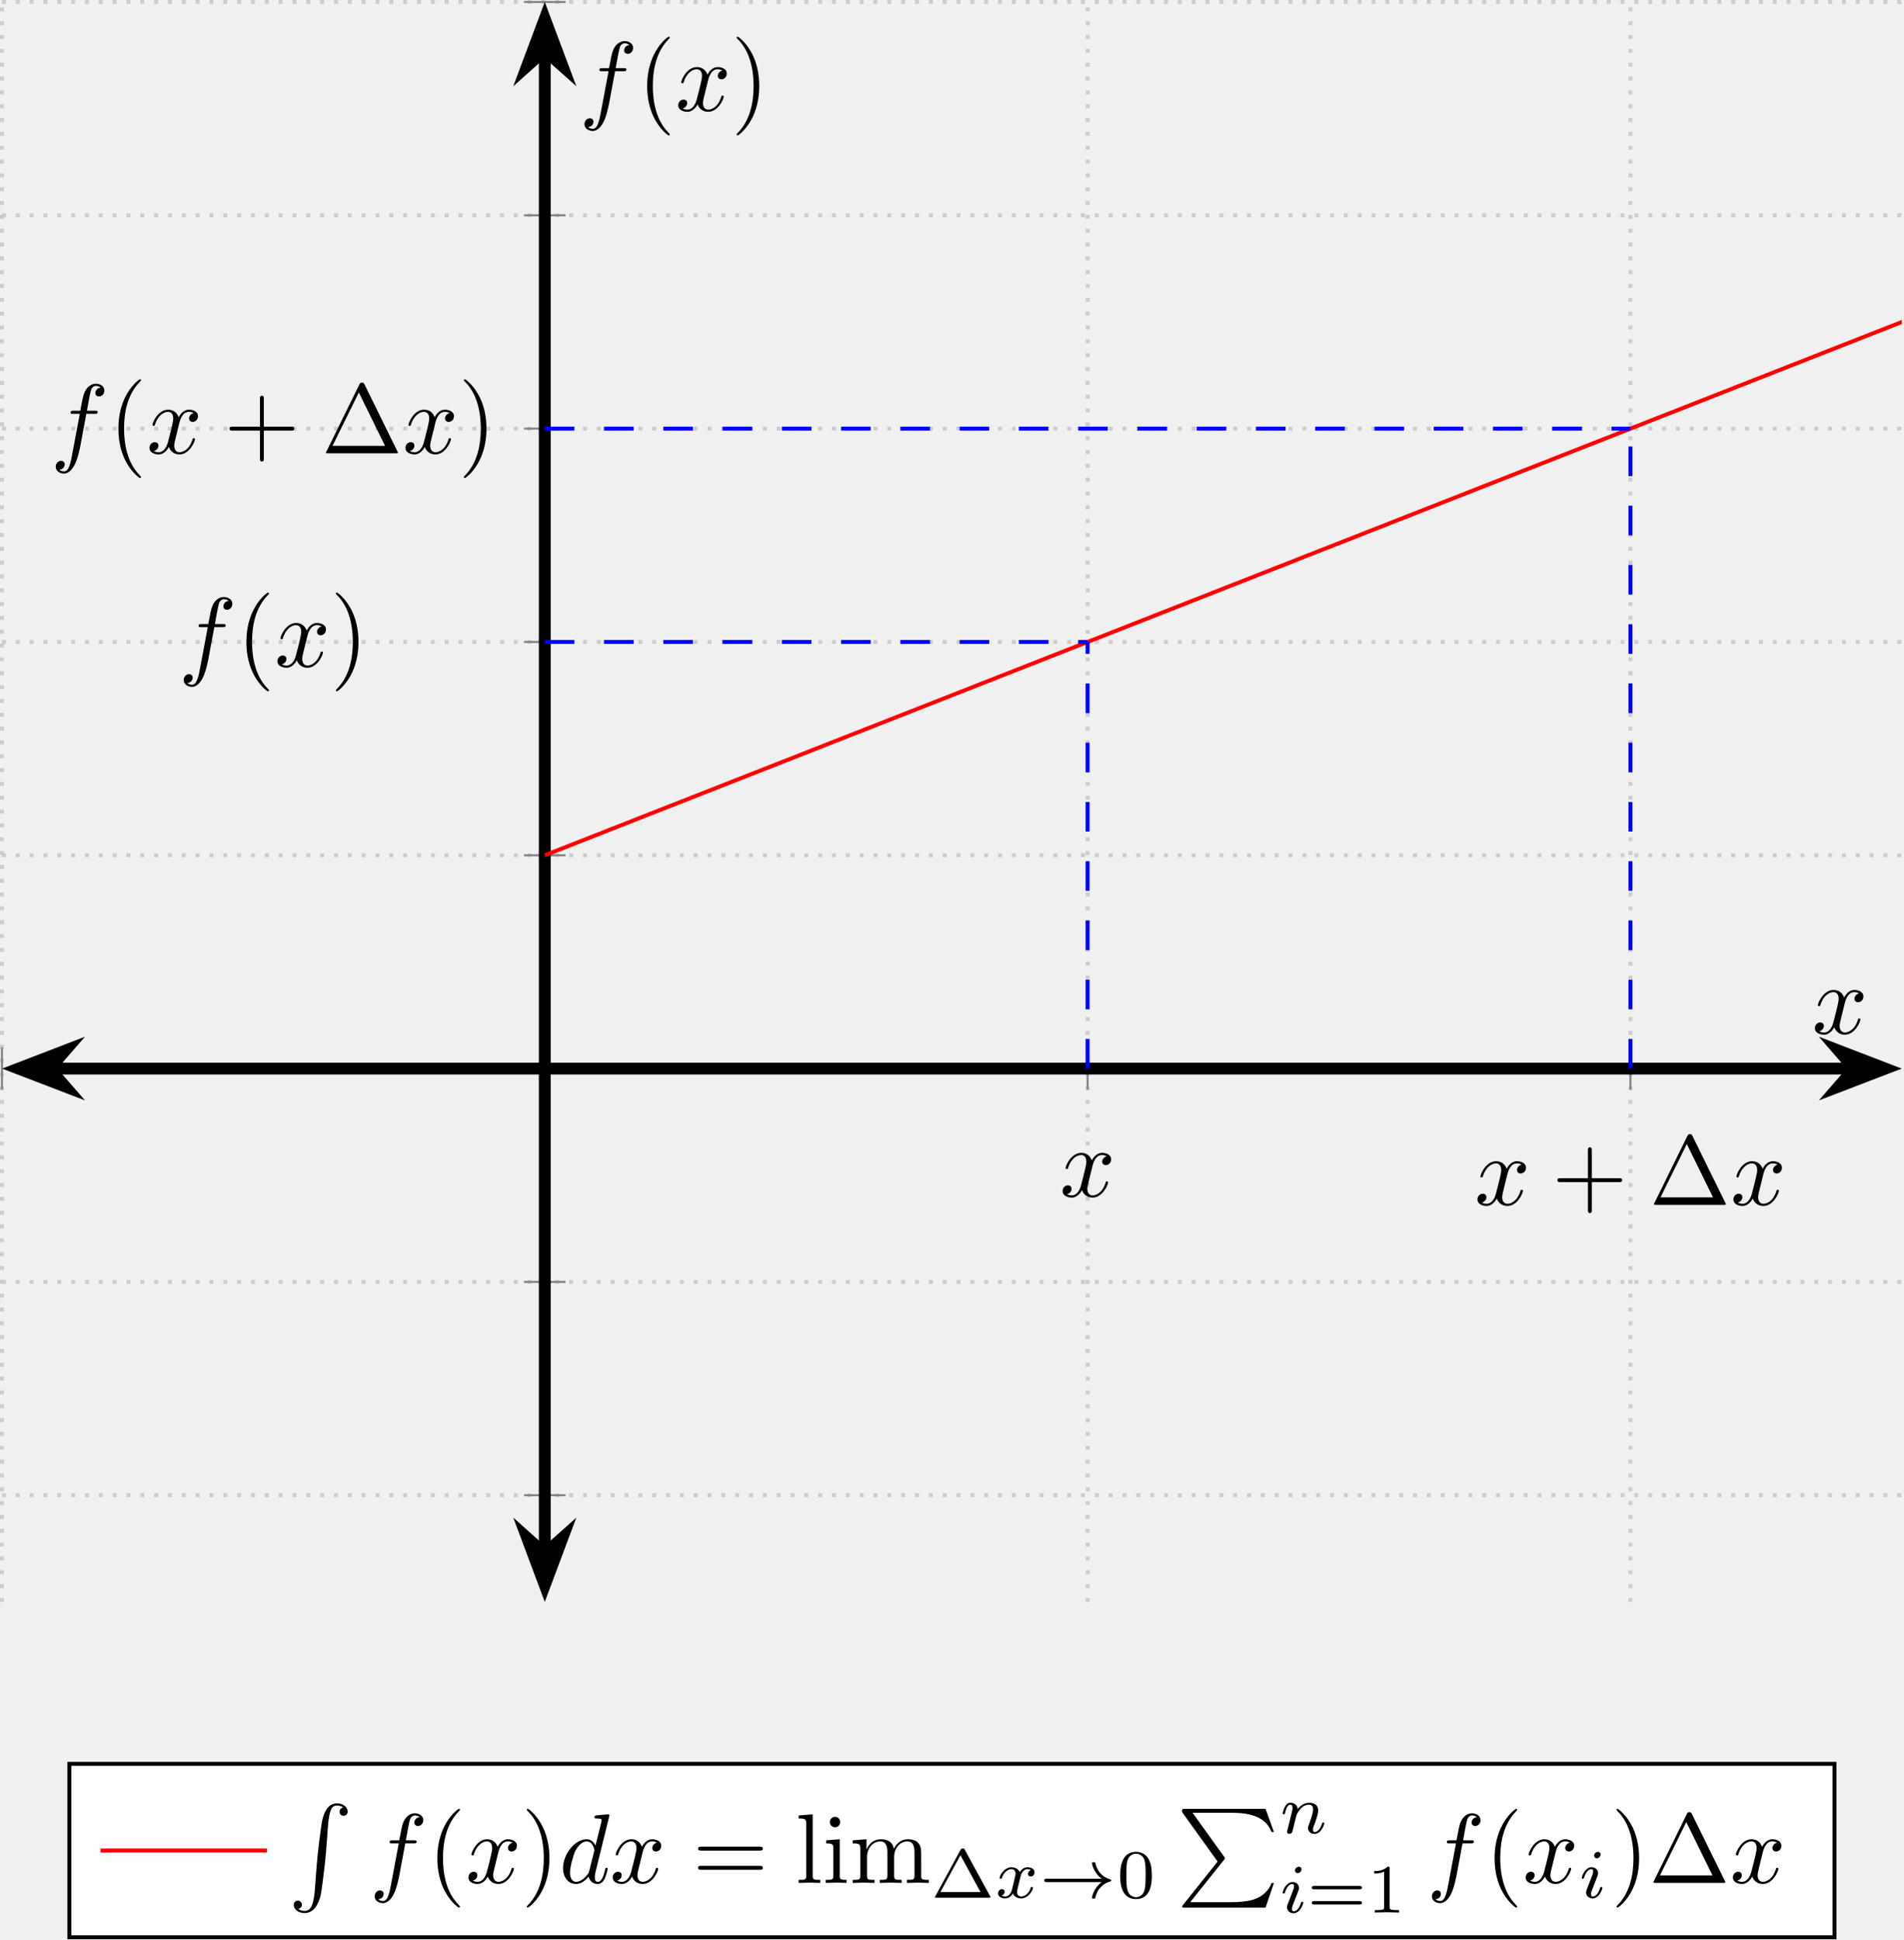
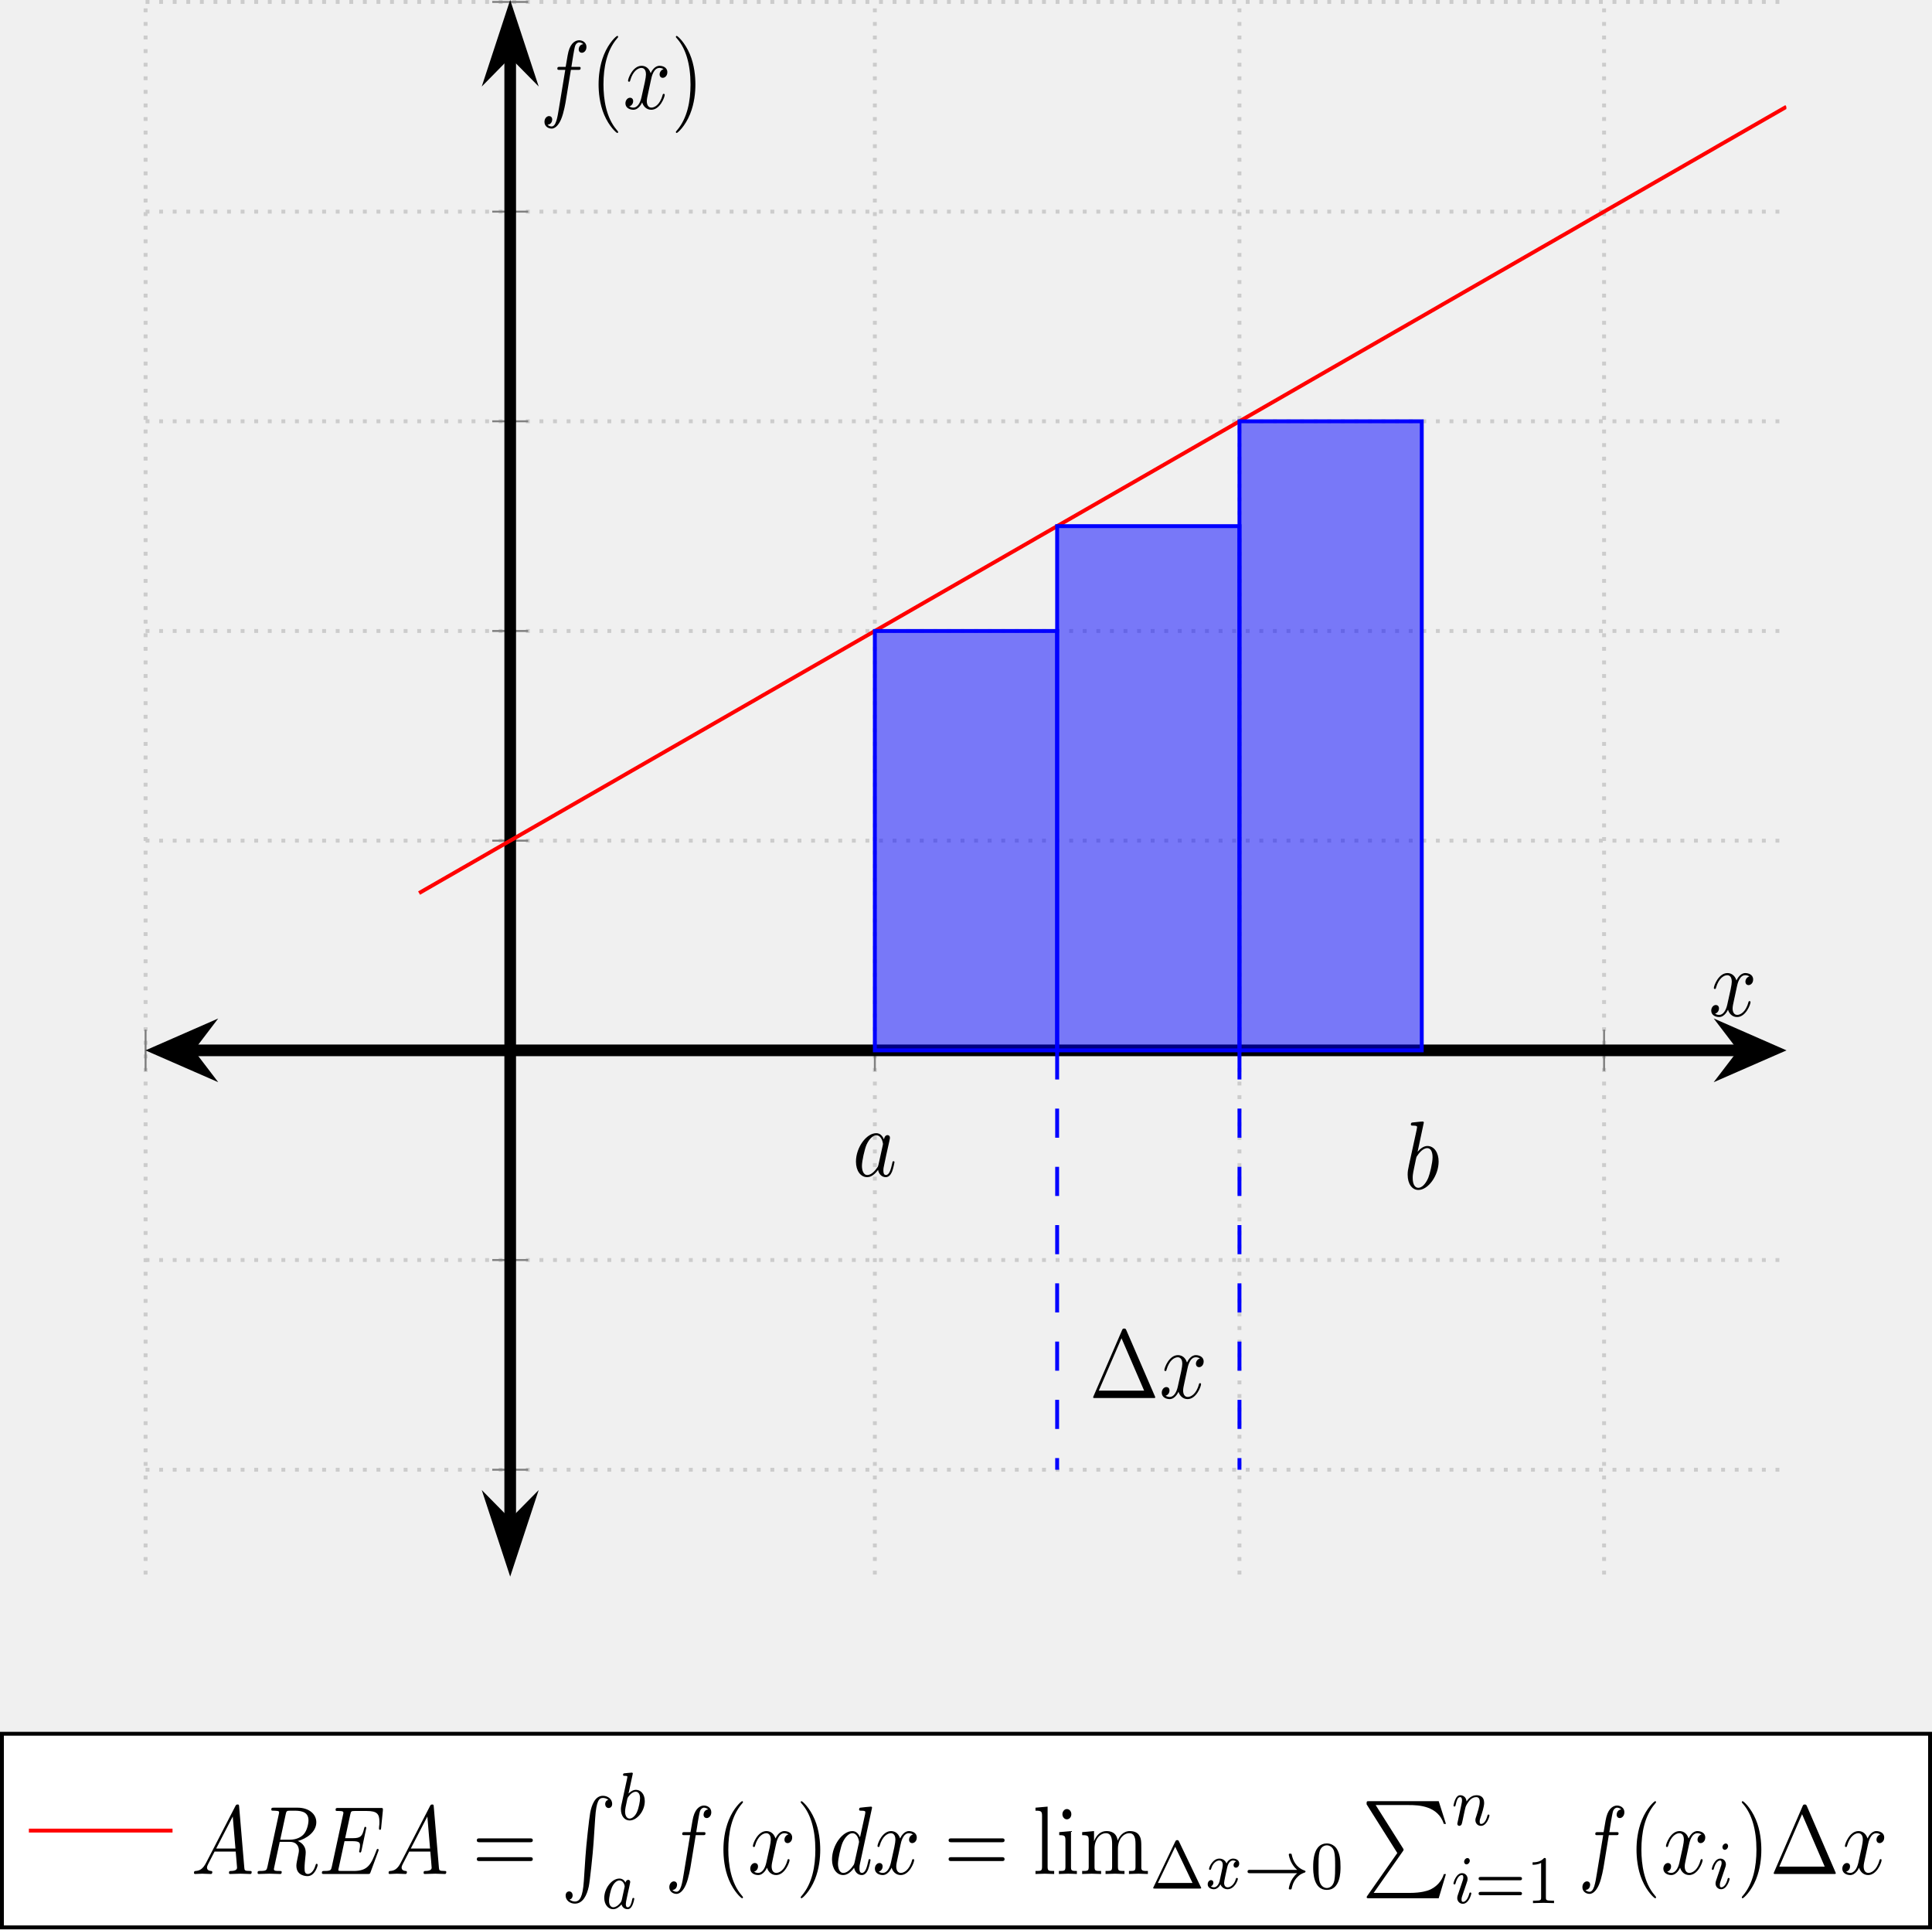
- <svg xmlns="http://www.w3.org/2000/svg" xmlns:xlink="http://www.w3.org/1999/xlink" version="1.1" width="219.092pt" height="223.217pt" viewBox="-68.489 -68.443 219.092 223.217">
+ <svg xmlns="http://www.w3.org/2000/svg" xmlns:xlink="http://www.w3.org/1999/xlink" version="1.1" width="223.602pt" height="223.254pt" viewBox="-72.029 -68.482 223.602 223.254">
  <defs>
    <clipPath id="clip1">
-       <path d="M-68.262 115.945H150.375V-68.215H-68.262Z" />
+       <path d="M-55.18 113.719H134.718V-68.258H-55.18Z" />
    </clipPath>
    <path id="g0-33" d="M6.416-1.576C5.537-.934 5.419-.021 5.419-.014C5.419 .091 5.488 .091 5.586 .091C5.712 .091 5.733 .091 5.767-.028C5.809-.202 5.921-.649 6.283-1.032C6.688-1.458 7.037-1.562 7.33-1.653C7.371-1.667 7.399-1.709 7.399-1.743C7.399-1.813 7.357-1.827 7.267-1.855C6.263-2.176 5.907-2.887 5.76-3.501C5.733-3.585 5.684-3.585 5.586-3.585S5.419-3.585 5.419-3.48C5.419-3.466 5.488-2.999 5.83-2.518C5.991-2.28 6.186-2.085 6.416-1.918H.816C.704-1.918 .537-1.918 .537-1.75C.537-1.576 .697-1.576 .816-1.576H6.416Z" />
+     <path id="g2-97" d="M2.943-2.664C2.797-2.894 2.559-3.075 2.225-3.075C1.332-3.075 .425-2.092 .425-1.088C.425-.411 .879 .07 1.478 .07C1.855 .07 2.19-.146 2.469-.418C2.601 0 3.006 .07 3.187 .07C3.438 .07 3.612-.084 3.738-.3C3.891-.572 3.982-.969 3.982-.997C3.982-1.088 3.891-1.088 3.87-1.088C3.773-1.088 3.766-1.06 3.717-.872C3.633-.537 3.501-.126 3.208-.126C3.027-.126 2.978-.279 2.978-.467C2.978-.586 3.034-.837 3.082-1.018C3.131-1.206 3.201-1.492 3.236-1.646L3.375-2.176C3.417-2.357 3.501-2.685 3.501-2.72C3.501-2.873 3.375-2.943 3.264-2.943C3.145-2.943 2.985-2.859 2.943-2.664ZM2.497-.872C2.448-.676 2.294-.537 2.141-.404C2.078-.349 1.799-.126 1.499-.126C1.241-.126 .99-.307 .99-.802C.99-1.172 1.193-1.939 1.353-2.218C1.674-2.776 2.029-2.88 2.225-2.88C2.713-2.88 2.845-2.35 2.845-2.273C2.845-2.246 2.831-2.197 2.824-2.176L2.497-.872Z" />
+     <path id="g2-98" d="M1.841-4.631C1.848-4.645 1.869-4.735 1.869-4.742C1.869-4.777 1.841-4.84 1.757-4.84C1.618-4.84 1.039-4.784 .865-4.77C.809-4.763 .711-4.756 .711-4.61C.711-4.512 .809-4.512 .893-4.512C1.227-4.512 1.227-4.463 1.227-4.407C1.227-4.359 1.158-4.08 1.116-3.919L.955-3.278C.893-3.041 .509-1.513 .495-1.423C.46-1.255 .46-1.165 .46-1.081C.46-.377 .907 .07 1.485 .07C2.357 .07 3.285-.879 3.285-1.911C3.285-2.727 2.72-3.075 2.239-3.075C1.876-3.075 1.569-2.873 1.36-2.692L1.841-4.631ZM1.492-.126C1.151-.126 .955-.425 .955-.837C.955-1.095 1.018-1.332 1.213-2.12C1.255-2.253 1.255-2.267 1.388-2.42C1.653-2.727 1.967-2.88 2.218-2.88C2.49-2.88 2.727-2.678 2.727-2.204C2.727-1.918 2.573-1.206 2.364-.802C2.197-.46 1.848-.126 1.492-.126Z" />
    <path id="g2-105" d="M2.26-4.359C2.26-4.47 2.176-4.624 1.981-4.624C1.792-4.624 1.59-4.442 1.59-4.24C1.59-4.122 1.681-3.975 1.869-3.975C2.071-3.975 2.26-4.17 2.26-4.359ZM.837-.816C.809-.725 .774-.642 .774-.523C.774-.195 1.053 .07 1.437 .07C2.134 .07 2.441-.893 2.441-.997C2.441-1.088 2.35-1.088 2.329-1.088C2.232-1.088 2.225-1.046 2.197-.969C2.036-.411 1.73-.126 1.458-.126C1.318-.126 1.283-.216 1.283-.37C1.283-.53 1.332-.663 1.395-.816C1.465-1.004 1.541-1.193 1.618-1.374C1.681-1.541 1.932-2.176 1.96-2.26C1.981-2.329 2.001-2.413 2.001-2.483C2.001-2.81 1.723-3.075 1.339-3.075C.649-3.075 .328-2.127 .328-2.008C.328-1.918 .425-1.918 .446-1.918C.544-1.918 .551-1.953 .572-2.029C.753-2.629 1.06-2.88 1.318-2.88C1.43-2.88 1.492-2.824 1.492-2.636C1.492-2.476 1.451-2.371 1.276-1.939L.837-.816Z" />
    <path id="g2-110" d="M.851-.439C.823-.349 .781-.174 .781-.153C.781 0 .907 .07 1.018 .07C1.144 .07 1.255-.021 1.29-.084S1.381-.37 1.416-.516C1.451-.649 1.527-.969 1.569-1.144C1.611-1.297 1.653-1.451 1.688-1.611C1.764-1.897 1.778-1.953 1.981-2.239C2.176-2.518 2.504-2.88 3.027-2.88C3.431-2.88 3.438-2.525 3.438-2.392C3.438-1.974 3.138-1.2 3.027-.907C2.95-.711 2.922-.649 2.922-.53C2.922-.16 3.229 .07 3.585 .07C4.282 .07 4.589-.893 4.589-.997C4.589-1.088 4.498-1.088 4.477-1.088C4.38-1.088 4.373-1.046 4.345-.969C4.184-.411 3.884-.126 3.605-.126C3.459-.126 3.431-.223 3.431-.37C3.431-.53 3.466-.621 3.592-.934C3.675-1.151 3.961-1.89 3.961-2.28C3.961-2.957 3.424-3.075 3.055-3.075C2.476-3.075 2.085-2.72 1.876-2.441C1.827-2.922 1.416-3.075 1.13-3.075C.83-3.075 .669-2.859 .579-2.699C.425-2.441 .328-2.043 .328-2.008C.328-1.918 .425-1.918 .446-1.918C.544-1.918 .551-1.939 .6-2.127C.704-2.538 .837-2.88 1.109-2.88C1.29-2.88 1.339-2.727 1.339-2.538C1.339-2.406 1.276-2.148 1.227-1.96S1.109-1.485 1.074-1.332L.851-.439Z" />
    <path id="g2-120" d="M1.736-.739C1.667-.502 1.437-.126 1.081-.126C1.06-.126 .851-.126 .704-.223C.99-.314 1.011-.565 1.011-.607C1.011-.76 .893-.865 .732-.865C.537-.865 .335-.697 .335-.439C.335-.091 .725 .07 1.067 .07C1.388 .07 1.674-.133 1.848-.425C2.015-.056 2.399 .07 2.678 .07C3.48 .07 3.905-.802 3.905-.997C3.905-1.088 3.815-1.088 3.794-1.088C3.696-1.088 3.689-1.053 3.661-.969C3.515-.488 3.096-.126 2.706-.126C2.427-.126 2.28-.314 2.28-.579C2.28-.76 2.448-1.395 2.643-2.169C2.783-2.706 3.096-2.88 3.327-2.88C3.34-2.88 3.557-2.88 3.703-2.783C3.48-2.72 3.396-2.525 3.396-2.399C3.396-2.246 3.515-2.141 3.675-2.141S4.066-2.273 4.066-2.566C4.066-2.957 3.619-3.075 3.34-3.075C2.992-3.075 2.713-2.845 2.559-2.58C2.434-2.866 2.113-3.075 1.723-3.075C.941-3.075 .495-2.218 .495-2.008C.495-1.918 .593-1.918 .614-1.918C.704-1.918 .711-1.946 .746-2.036C.921-2.58 1.36-2.88 1.702-2.88C1.932-2.88 2.12-2.755 2.12-2.42C2.12-2.28 2.036-1.932 1.974-1.695L1.736-.739Z" />
    <path id="g5-80" d="M4.194 5.32L.658 9.694C.578 9.793 .568 9.813 .568 9.853C.568 9.963 .658 9.963 .837 9.963H9.096L9.953 7.482H9.704C9.455 8.229 8.787 8.837 7.94 9.126C7.781 9.176 7.093 9.415 5.629 9.415H1.395L4.852 5.141C4.922 5.051 4.941 5.021 4.941 4.981S4.932 4.932 4.872 4.842L1.634 .399H5.579C6.715 .399 9.006 .468 9.704 2.331H9.953L9.096 0H.837C.568 0 .558 .01 .558 .319L4.194 5.32Z" />
    <path id="g5-82" d="M2.71 8.767C2.58 10.401 2.222 10.849 1.654 10.849C1.524 10.849 1.225 10.819 1.016 10.64C1.305 10.6 1.385 10.371 1.385 10.232C1.385 9.943 1.166 9.813 .976 9.813C.777 9.813 .558 9.943 .558 10.242C.558 10.72 1.056 11.068 1.654 11.068C2.6 11.068 3.078 10.202 3.298 9.305C3.427 8.787 3.786 5.888 3.866 4.782L4.055 2.301C4.194 .468 4.533 .219 4.981 .219C5.081 .219 5.39 .239 5.609 .428C5.32 .468 5.24 .697 5.24 .837C5.24 1.126 5.46 1.255 5.649 1.255C5.848 1.255 6.067 1.126 6.067 .827C6.067 .349 5.569 0 4.971 0C4.025 0 3.636 .966 3.467 1.724C3.347 2.271 2.989 5.081 2.899 6.286L2.71 8.767Z" />
    <path id="g4-1" d="M3.494-4.812C3.424-4.937 3.403-4.972 3.264-4.972C3.18-4.972 3.11-4.951 3.048-4.84L.474-.167C.425-.091 .425-.077 .425-.07C.425 0 .481 0 .593 0H5.942C6.053 0 6.109 0 6.109-.07C6.109-.077 6.109-.091 6.06-.167L3.494-4.812ZM3.034-4.289L5.084-.572H.983L3.034-4.289Z" />
    <path id="g4-48" d="M3.599-2.225C3.599-2.992 3.508-3.543 3.187-4.031C2.971-4.352 2.538-4.631 1.981-4.631C.363-4.631 .363-2.727 .363-2.225S.363 .139 1.981 .139S3.599-1.723 3.599-2.225ZM1.981-.056C1.66-.056 1.234-.244 1.095-.816C.997-1.227 .997-1.799 .997-2.315C.997-2.824 .997-3.354 1.102-3.738C1.248-4.289 1.695-4.435 1.981-4.435C2.357-4.435 2.72-4.205 2.845-3.801C2.957-3.424 2.964-2.922 2.964-2.315C2.964-1.799 2.964-1.283 2.873-.844C2.734-.209 2.26-.056 1.981-.056Z" />
    <path id="g4-49" d="M2.336-4.435C2.336-4.624 2.322-4.631 2.127-4.631C1.681-4.191 1.046-4.184 .76-4.184V-3.933C.928-3.933 1.388-3.933 1.771-4.129V-.572C1.771-.342 1.771-.251 1.074-.251H.809V0C.934-.007 1.792-.028 2.05-.028C2.267-.028 3.145-.007 3.299 0V-.251H3.034C2.336-.251 2.336-.342 2.336-.572V-4.435Z" />
    <path id="g4-61" d="M5.356-2.343C5.461-2.343 5.621-2.343 5.621-2.518C5.621-2.685 5.454-2.685 5.363-2.685H.746C.656-2.685 .488-2.685 .488-2.518C.488-2.343 .649-2.343 .753-2.343H5.356ZM5.363-.809C5.454-.809 5.621-.809 5.621-.976C5.621-1.151 5.461-1.151 5.356-1.151H.753C.649-1.151 .488-1.151 .488-.976C.488-.809 .656-.809 .746-.809H5.363Z" />
    <path id="g3-1" d="M4.403-6.954C4.334-7.083 4.314-7.133 4.144-7.133S3.955-7.083 3.885-6.954L.518-.199C.468-.11 .468-.09 .468-.08C.468 0 .528 0 .687 0H7.601C7.761 0 7.821 0 7.821-.08C7.821-.09 7.821-.11 7.771-.199L4.403-6.954ZM3.826-6.137L6.506-.757H1.136L3.826-6.137Z" />
    <path id="g3-40" d="M3.298 2.391C3.298 2.361 3.298 2.341 3.128 2.172C1.883 .917 1.564-.966 1.564-2.491C1.564-4.224 1.943-5.958 3.168-7.203C3.298-7.323 3.298-7.342 3.298-7.372C3.298-7.442 3.258-7.472 3.198-7.472C3.098-7.472 2.202-6.795 1.614-5.529C1.106-4.433 .986-3.328 .986-2.491C.986-1.714 1.096-.508 1.644 .618C2.242 1.843 3.098 2.491 3.198 2.491C3.258 2.491 3.298 2.461 3.298 2.391Z" />
    <path id="g3-41" d="M2.879-2.491C2.879-3.268 2.77-4.473 2.222-5.599C1.624-6.824 .767-7.472 .667-7.472C.608-7.472 .568-7.432 .568-7.372C.568-7.342 .568-7.323 .757-7.143C1.733-6.157 2.301-4.573 2.301-2.491C2.301-.787 1.933 .966 .697 2.222C.568 2.341 .568 2.361 .568 2.391C.568 2.451 .608 2.491 .667 2.491C.767 2.491 1.664 1.813 2.252 .548C2.76-.548 2.879-1.654 2.879-2.491Z" />
-     <path id="g3-43" d="M4.075-2.291H6.854C6.994-2.291 7.183-2.291 7.183-2.491S6.994-2.69 6.854-2.69H4.075V-5.479C4.075-5.619 4.075-5.808 3.875-5.808S3.676-5.619 3.676-5.479V-2.69H.887C.747-2.69 .558-2.69 .558-2.491S.747-2.291 .887-2.291H3.676V.498C3.676 .638 3.676 .827 3.875 .827S4.075 .638 4.075 .498V-2.291Z" />
    <path id="g3-61" d="M6.844-3.258C6.994-3.258 7.183-3.258 7.183-3.457S6.994-3.656 6.854-3.656H.887C.747-3.656 .558-3.656 .558-3.457S.747-3.258 .897-3.258H6.844ZM6.854-1.325C6.994-1.325 7.183-1.325 7.183-1.524S6.994-1.724 6.844-1.724H.897C.747-1.724 .558-1.724 .558-1.524S.747-1.325 .887-1.325H6.854Z" />
    <path id="g3-105" d="M1.763-4.403L.369-4.294V-3.985C1.016-3.985 1.106-3.925 1.106-3.437V-.757C1.106-.309 .996-.309 .329-.309V0C.648-.01 1.186-.03 1.425-.03C1.773-.03 2.122-.01 2.461 0V-.309C1.803-.309 1.763-.359 1.763-.747V-4.403ZM1.803-6.137C1.803-6.456 1.554-6.665 1.275-6.665C.966-6.665 .747-6.396 .747-6.137C.747-5.868 .966-5.609 1.275-5.609C1.554-5.609 1.803-5.818 1.803-6.137Z" />
    <path id="g3-108" d="M1.763-6.914L.329-6.804V-6.496C1.026-6.496 1.106-6.426 1.106-5.938V-.757C1.106-.309 .996-.309 .329-.309V0C.658-.01 1.186-.03 1.435-.03S2.172-.01 2.54 0V-.309C1.873-.309 1.763-.309 1.763-.757V-6.914Z" />
    <path id="g3-109" d="M1.096-3.427V-.757C1.096-.309 .986-.309 .319-.309V0C.667-.01 1.176-.03 1.445-.03C1.704-.03 2.222-.01 2.56 0V-.309C1.893-.309 1.783-.309 1.783-.757V-2.59C1.783-3.626 2.491-4.184 3.128-4.184C3.756-4.184 3.866-3.646 3.866-3.078V-.757C3.866-.309 3.756-.309 3.088-.309V0C3.437-.01 3.945-.03 4.214-.03C4.473-.03 4.991-.01 5.33 0V-.309C4.663-.309 4.553-.309 4.553-.757V-2.59C4.553-3.626 5.26-4.184 5.898-4.184C6.526-4.184 6.635-3.646 6.635-3.078V-.757C6.635-.309 6.526-.309 5.858-.309V0C6.207-.01 6.715-.03 6.984-.03C7.243-.03 7.761-.01 8.1 0V-.309C7.582-.309 7.333-.309 7.323-.608V-2.511C7.323-3.367 7.323-3.676 7.014-4.035C6.874-4.204 6.545-4.403 5.968-4.403C5.131-4.403 4.692-3.806 4.523-3.427C4.384-4.294 3.646-4.403 3.198-4.403C2.471-4.403 2.002-3.975 1.724-3.357V-4.403L.319-4.294V-3.985C1.016-3.985 1.096-3.915 1.096-3.427Z" />
+     <path id="g1-65" d="M1.783-1.146C1.385-.478 .996-.339 .558-.309C.438-.299 .349-.299 .349-.11C.349-.05 .399 0 .478 0C.747 0 1.056-.03 1.335-.03C1.664-.03 2.012 0 2.331 0C2.391 0 2.521 0 2.521-.189C2.521-.299 2.431-.309 2.361-.309C2.132-.329 1.893-.408 1.893-.658C1.893-.777 1.953-.887 2.032-1.026L2.79-2.301H5.29C5.31-2.092 5.45-.737 5.45-.638C5.45-.339 4.932-.309 4.732-.309C4.593-.309 4.493-.309 4.493-.11C4.493 0 4.613 0 4.633 0C5.041 0 5.469-.03 5.878-.03C6.127-.03 6.755 0 7.004 0C7.064 0 7.183 0 7.183-.199C7.183-.309 7.083-.309 6.954-.309C6.336-.309 6.336-.379 6.306-.667L5.699-6.894C5.679-7.093 5.679-7.133 5.509-7.133C5.35-7.133 5.31-7.064 5.25-6.964L1.783-1.146ZM2.979-2.61L4.941-5.898L5.26-2.61H2.979Z" />
+     <path id="g1-69" d="M7.054-2.321C7.073-2.371 7.103-2.441 7.103-2.461C7.103-2.471 7.103-2.57 6.984-2.57C6.894-2.57 6.874-2.511 6.854-2.451C6.207-.976 5.838-.309 4.134-.309H2.68C2.54-.309 2.521-.309 2.461-.319C2.361-.329 2.331-.339 2.331-.418C2.331-.448 2.331-.468 2.381-.648L3.059-3.367H4.045C4.892-3.367 4.892-3.158 4.892-2.909C4.892-2.839 4.892-2.72 4.822-2.421C4.802-2.371 4.792-2.341 4.792-2.311C4.792-2.262 4.832-2.202 4.922-2.202C5.001-2.202 5.031-2.252 5.071-2.401L5.639-4.732C5.639-4.792 5.589-4.842 5.519-4.842C5.43-4.842 5.41-4.782 5.38-4.663C5.171-3.905 4.991-3.676 4.075-3.676H3.138L3.736-6.077C3.826-6.426 3.836-6.466 4.274-6.466H5.679C6.894-6.466 7.193-6.177 7.193-5.36C7.193-5.121 7.193-5.101 7.153-4.832C7.153-4.772 7.143-4.702 7.143-4.653S7.173-4.533 7.263-4.533C7.372-4.533 7.382-4.593 7.402-4.782L7.601-6.506C7.631-6.775 7.582-6.775 7.333-6.775H2.301C2.102-6.775 2.002-6.775 2.002-6.575C2.002-6.466 2.092-6.466 2.281-6.466C2.65-6.466 2.929-6.466 2.929-6.286C2.929-6.247 2.929-6.227 2.879-6.047L1.564-.777C1.465-.389 1.445-.309 .658-.309C.488-.309 .379-.309 .379-.12C.379 0 .468 0 .658 0H5.828C6.057 0 6.067-.01 6.137-.169L7.054-2.321Z" />
+     <path id="g1-82" d="M3.736-6.117C3.796-6.356 3.826-6.456 4.015-6.486C4.105-6.496 4.423-6.496 4.623-6.496C5.33-6.496 6.436-6.496 6.436-5.509C6.436-5.171 6.276-4.483 5.888-4.095C5.629-3.836 5.101-3.517 4.204-3.517H3.088L3.736-6.117ZM5.171-3.387C6.177-3.606 7.362-4.304 7.362-5.31C7.362-6.167 6.466-6.804 5.161-6.804H2.321C2.122-6.804 2.032-6.804 2.032-6.605C2.032-6.496 2.122-6.496 2.311-6.496C2.331-6.496 2.521-6.496 2.69-6.476C2.869-6.456 2.959-6.446 2.959-6.316C2.959-6.276 2.949-6.247 2.919-6.127L1.584-.777C1.484-.389 1.465-.309 .677-.309C.498-.309 .408-.309 .408-.11C.408 0 .528 0 .548 0C.827 0 1.524-.03 1.803-.03S2.79 0 3.068 0C3.148 0 3.268 0 3.268-.199C3.268-.309 3.178-.309 2.989-.309C2.62-.309 2.341-.309 2.341-.488C2.341-.548 2.361-.598 2.371-.658L3.029-3.298H4.214C5.121-3.298 5.3-2.74 5.3-2.391C5.3-2.242 5.22-1.933 5.161-1.704C5.091-1.425 5.001-1.056 5.001-.857C5.001 .219 6.197 .219 6.326 .219C7.173 .219 7.522-.787 7.522-.927C7.522-1.046 7.412-1.046 7.402-1.046C7.313-1.046 7.293-.976 7.273-.907C7.024-.169 6.595 0 6.366 0C6.037 0 5.968-.219 5.968-.608C5.968-.917 6.027-1.425 6.067-1.743C6.087-1.883 6.107-2.072 6.107-2.212C6.107-2.979 5.44-3.288 5.171-3.387Z" />
+     <path id="g1-97" d="M3.716-3.766C3.537-4.134 3.248-4.403 2.8-4.403C1.634-4.403 .399-2.939 .399-1.484C.399-.548 .946 .11 1.724 .11C1.923 .11 2.421 .07 3.019-.638C3.098-.219 3.447 .11 3.925 .11C4.274 .11 4.503-.12 4.663-.438C4.832-.797 4.961-1.405 4.961-1.425C4.961-1.524 4.872-1.524 4.842-1.524C4.742-1.524 4.732-1.484 4.702-1.345C4.533-.697 4.354-.11 3.945-.11C3.676-.11 3.646-.369 3.646-.568C3.646-.787 3.666-.867 3.776-1.305C3.885-1.724 3.905-1.823 3.995-2.202L4.354-3.597C4.423-3.875 4.423-3.895 4.423-3.935C4.423-4.105 4.304-4.204 4.134-4.204C3.895-4.204 3.746-3.985 3.716-3.766ZM3.068-1.186C3.019-1.006 3.019-.986 2.869-.817C2.431-.269 2.022-.11 1.743-.11C1.245-.11 1.106-.658 1.106-1.046C1.106-1.544 1.425-2.77 1.654-3.228C1.963-3.816 2.411-4.184 2.809-4.184C3.457-4.184 3.597-3.367 3.597-3.308S3.577-3.188 3.567-3.138L3.068-1.186Z" />
+     <path id="g1-98" d="M2.381-6.804C2.381-6.814 2.381-6.914 2.252-6.914C2.022-6.914 1.295-6.834 1.036-6.814C.956-6.804 .847-6.795 .847-6.615C.847-6.496 .936-6.496 1.086-6.496C1.564-6.496 1.584-6.426 1.584-6.326C1.584-6.257 1.494-5.918 1.445-5.709L.628-2.461C.508-1.963 .468-1.803 .468-1.455C.468-.508 .996 .11 1.733 .11C2.909 .11 4.134-1.375 4.134-2.809C4.134-3.716 3.606-4.403 2.809-4.403C2.351-4.403 1.943-4.115 1.644-3.806L2.381-6.804ZM1.445-3.039C1.504-3.258 1.504-3.278 1.594-3.387C2.082-4.035 2.531-4.184 2.79-4.184C3.148-4.184 3.417-3.885 3.417-3.248C3.417-2.66 3.088-1.514 2.909-1.136C2.58-.468 2.122-.11 1.733-.11C1.395-.11 1.066-.379 1.066-1.116C1.066-1.305 1.066-1.494 1.225-2.122L1.445-3.039Z" />
    <path id="g1-100" d="M5.141-6.804C5.141-6.814 5.141-6.914 5.011-6.914C4.862-6.914 3.915-6.824 3.746-6.804C3.666-6.795 3.606-6.745 3.606-6.615C3.606-6.496 3.696-6.496 3.846-6.496C4.324-6.496 4.344-6.426 4.344-6.326L4.314-6.127L3.716-3.766C3.537-4.134 3.248-4.403 2.8-4.403C1.634-4.403 .399-2.939 .399-1.484C.399-.548 .946 .11 1.724 .11C1.923 .11 2.421 .07 3.019-.638C3.098-.219 3.447 .11 3.925 .11C4.274 .11 4.503-.12 4.663-.438C4.832-.797 4.961-1.405 4.961-1.425C4.961-1.524 4.872-1.524 4.842-1.524C4.742-1.524 4.732-1.484 4.702-1.345C4.533-.697 4.354-.11 3.945-.11C3.676-.11 3.646-.369 3.646-.568C3.646-.807 3.666-.877 3.706-1.046L5.141-6.804ZM3.068-1.186C3.019-1.006 3.019-.986 2.869-.817C2.431-.269 2.022-.11 1.743-.11C1.245-.11 1.106-.658 1.106-1.046C1.106-1.544 1.425-2.77 1.654-3.228C1.963-3.816 2.411-4.184 2.809-4.184C3.457-4.184 3.597-3.367 3.597-3.308S3.577-3.188 3.567-3.138L3.068-1.186Z" />
    <path id="g1-102" d="M3.656-3.985H4.513C4.712-3.985 4.812-3.985 4.812-4.184C4.812-4.294 4.712-4.294 4.543-4.294H3.716L3.925-5.43C3.965-5.639 4.105-6.346 4.164-6.466C4.254-6.655 4.423-6.804 4.633-6.804C4.672-6.804 4.932-6.804 5.121-6.625C4.682-6.585 4.583-6.237 4.583-6.087C4.583-5.858 4.762-5.738 4.951-5.738C5.21-5.738 5.499-5.958 5.499-6.336C5.499-6.795 5.041-7.024 4.633-7.024C4.294-7.024 3.666-6.844 3.367-5.858C3.308-5.649 3.278-5.549 3.039-4.294H2.351C2.162-4.294 2.052-4.294 2.052-4.105C2.052-3.985 2.142-3.985 2.331-3.985H2.989L2.242-.05C2.062 .917 1.893 1.823 1.375 1.823C1.335 1.823 1.086 1.823 .897 1.644C1.355 1.614 1.445 1.255 1.445 1.106C1.445 .877 1.265 .757 1.076 .757C.817 .757 .528 .976 .528 1.355C.528 1.803 .966 2.042 1.375 2.042C1.923 2.042 2.321 1.455 2.501 1.076C2.819 .448 3.049-.757 3.059-.827L3.656-3.985Z" />
    <path id="g1-120" d="M3.328-3.009C3.387-3.268 3.616-4.184 4.314-4.184C4.364-4.184 4.603-4.184 4.812-4.055C4.533-4.005 4.334-3.756 4.334-3.517C4.334-3.357 4.443-3.168 4.712-3.168C4.932-3.168 5.25-3.347 5.25-3.746C5.25-4.264 4.663-4.403 4.324-4.403C3.746-4.403 3.397-3.875 3.278-3.646C3.029-4.304 2.491-4.403 2.202-4.403C1.166-4.403 .598-3.118 .598-2.869C.598-2.77 .697-2.77 .717-2.77C.797-2.77 .827-2.79 .847-2.879C1.186-3.935 1.843-4.184 2.182-4.184C2.371-4.184 2.72-4.095 2.72-3.517C2.72-3.208 2.55-2.54 2.182-1.146C2.022-.528 1.674-.11 1.235-.11C1.176-.11 .946-.11 .737-.239C.986-.289 1.205-.498 1.205-.777C1.205-1.046 .986-1.126 .837-1.126C.538-1.126 .289-.867 .289-.548C.289-.09 .787 .11 1.225 .11C1.883 .11 2.242-.588 2.271-.648C2.391-.279 2.75 .11 3.347 .11C4.374 .11 4.941-1.176 4.941-1.425C4.941-1.524 4.852-1.524 4.822-1.524C4.732-1.524 4.712-1.484 4.692-1.415C4.364-.349 3.686-.11 3.367-.11C2.979-.11 2.819-.428 2.819-.767C2.819-.986 2.879-1.205 2.989-1.644L3.328-3.009Z" />
  </defs>
  <g id="page1">
-     <path d="M-68.262 115.945V-68.215M56.672 115.945V-68.215M119.141 115.945V-68.215" stroke="#ccc" fill="none" stroke-width=".455" stroke-miterlimit="10" stroke-dasharray=".455 1.137" />
-     <path d="M-68.262 103.668H150.375M-68.262 79.113H150.375M-68.262 30.004H150.375M-68.262 5.449H150.375M-68.262-19.106H150.375M-68.262-43.66H150.375M-68.262-68.215H150.375" stroke="#ccc" fill="none" stroke-width=".455" stroke-miterlimit="10" stroke-dasharray=".455 1.137" />
-     <path d="M-68.262 56.984V52.133M56.672 56.984V52.133M119.141 56.984V52.133" stroke="#808080" fill="none" stroke-width=".227" stroke-miterlimit="10" />
-     <path d="M-8.187 103.668H-3.402M-8.187 79.113H-3.402M-8.187 30.004H-3.402M-8.187 5.449H-3.402M-8.187-19.106H-3.402M-8.187-43.66H-3.402M-8.187-68.215H-3.402" stroke="#808080" fill="none" stroke-width=".227" stroke-miterlimit="10" />
-     <path d="M-62.461 54.558H144.57" stroke="#000" fill="none" stroke-width="1.364" stroke-miterlimit="10" />
-     <path d="M-66.348 54.559L-61.016 56.605L-62.797 54.559L-61.016 52.508Z" />
-     <path d="M-66.348 54.559L-61.016 56.605L-62.797 54.559L-61.016 52.508Z" stroke="#000" fill="none" stroke-width="1.364" stroke-miterlimit="10" />
-     <path d="M148.461 54.559L143.129 52.508L144.907 54.559L143.129 56.605Z" />
-     <path d="M148.461 54.559L143.129 52.508L144.907 54.559L143.129 56.605Z" stroke="#000" fill="none" stroke-width="1.364" stroke-miterlimit="10" />
-     <path d="M-5.797 110.058V-62.329" stroke="#000" fill="none" stroke-width="1.364" stroke-miterlimit="10" />
-     <path d="M-5.797 114L-3.773 108.597L-5.797 110.402L-7.816 108.597Z" />
-     <path d="M-5.797 114L-3.773 108.597L-5.797 110.402L-7.816 108.597Z" stroke="#000" fill="none" stroke-width="1.364" stroke-miterlimit="10" />
-     <path d="M-5.797-66.27L-7.816-60.867L-5.797-62.672L-3.773-60.867Z" />
-     <path d="M-5.797-66.27L-7.816-60.867L-5.797-62.672L-3.773-60.867Z" stroke="#000" fill="none" stroke-width="1.364" stroke-miterlimit="10" />
-     <path d="M-5.797 30.004L-4.695 29.57L-3.598 29.14L-2.5 28.707L-1.398 28.277L-.301 27.844L.797 27.414L1.895 26.98L2.996 26.55L4.094 26.117L5.191 25.683L6.289 25.254L7.391 24.82L8.488 24.39L9.586 23.957L10.684 23.527L11.785 23.093L12.883 22.664L13.981 22.23L15.082 21.797L16.18 21.367L17.277 20.933L18.375 20.504L19.477 20.07L20.574 19.64L21.672 19.207L22.77 18.777L23.871 18.343L24.969 17.91L26.066 17.48L27.164 17.047L28.266 16.617L29.363 16.183L30.461 15.754L31.559 15.32L32.66 14.89L33.758 14.457L34.856 14.023L35.957 13.594L37.055 13.16L38.152 12.73L39.25 12.297L40.352 11.867L41.449 11.433L42.547 11.004L43.645 10.57L44.746 10.137L45.844 9.707L46.942 9.273L48.039 8.843L49.141 8.41L50.238 7.98L51.336 7.547L52.434 7.113L53.535 6.683L54.633 6.25L55.73 5.82L56.832 5.386L57.929 4.957L59.028 4.523L60.125 4.093L61.227 3.66L62.324 3.226L63.421 2.797L64.52 2.363L65.622 1.933L66.719 1.5L67.816 1.07L68.915 .636L70.015 .207L71.114-.226L72.211-.66L73.308-1.09L74.41-1.524L75.507-1.954L76.606-2.388L77.707-2.817L78.805-3.25L79.902-3.68L81-4.114L82.101-4.548L83.199-4.977L84.297-5.41L85.394-5.84L86.496-6.274L87.594-6.703L88.692-7.137L89.789-7.567L90.891-8L91.988-8.434L93.086-8.864L94.184-9.298L95.285-9.727L96.383-10.16L97.481-10.59L98.582-11.024L99.68-11.453L100.777-11.887L101.875-12.32L102.976-12.75L104.075-13.184L105.172-13.613L106.269-14.047L107.371-14.477L108.469-14.91L109.567-15.341L110.664-15.774L111.766-16.208L112.863-16.637L113.961-17.07L115.062-17.501L116.161-17.934L117.258-18.363L118.355-18.797L119.457-19.227L120.554-19.661L121.653-20.094L122.75-20.523L123.852-20.957L124.949-21.387L126.046-21.821L127.145-22.251L128.247-22.684L129.344-23.113L130.441-23.547L131.539-23.981L132.64-24.411L133.739-24.844L134.836-25.273L135.938-25.707L137.035-26.137L138.133-26.571L139.231-27L140.332-27.433L141.43-27.867L142.527-28.297L143.625-28.731L144.727-29.161L145.824-29.595L146.922-30.024L148.02-30.457L149.121-30.887L150.219-31.321L151.316-31.755L152.414-32.184L153.516-32.617L154.614-33.047L155.711-33.481L156.813-33.91L157.91-34.344L159.008-34.777L160.106-35.207L161.207-35.641L162.305-36.071L163.402-36.505L164.501-36.934L165.601-37.367L166.7-37.797L167.797-38.231L168.894-38.665L169.996-39.094L171.093-39.527L172.192-39.957L173.289-40.391L174.391-40.82L175.488-41.254L176.585-41.684L177.687-42.117L178.786-42.551L179.883-42.981L180.98-43.415L182.082-43.844L183.179-44.277L184.278-44.708L185.375-45.141L186.477-45.57L187.574-46.004L188.672-46.437L189.77-46.868L190.871-47.301L191.969-47.73L193.066-48.164L194.164-48.594L195.266-49.028L196.363-49.458L197.461-49.891L198.563-50.325L199.66-50.754L200.758-51.188L201.855-51.618L202.957-52.051L204.055-52.48L205.153-52.914L206.25-53.344L207.352-53.778L208.449-54.211L209.547-54.64L210.645-55.074L211.746-55.504L212.844-55.938" stroke="#f00" fill="none" stroke-width=".455" stroke-miterlimit="10" clip-path="url(#clip1)" />
-     <path d="M56.672 54.558V5.449" stroke="#00f" fill="none" stroke-width=".455" stroke-miterlimit="10" stroke-dasharray="3.41 3.41" clip-path="url(#clip1)" />
-     <g transform="matrix(1.12544 0 0 1.14104 127.0266 -29.66201)">
-       <use x="-65.359" y="86.715" xlink:href="#g1-120" />
+     <path d="M-55.18 113.719V-68.258M29.223 113.719V-68.258M71.422 113.719V-68.258M113.621 113.719V-68.258" stroke="#ccc" fill="none" stroke-width=".449" stroke-miterlimit="10" stroke-dasharray=".449 1.123" />
+     <path d="M-55.18 101.59H134.718M-55.18 77.324H134.718M-55.18 28.797H134.718M-55.18 4.535H134.718M-55.18-19.731H134.718M-55.18-43.992H134.718M-55.18-68.258H134.718" stroke="#ccc" fill="none" stroke-width=".449" stroke-miterlimit="10" stroke-dasharray=".449 1.123" />
+     <path d="M-55.18 55.457V50.664M29.223 55.457V50.664M71.422 55.457V50.664M113.621 55.457V50.664" stroke="#808080" fill="none" stroke-width=".225" stroke-miterlimit="10" />
+     <path d="M-15.059 101.59H-10.902M-15.059 77.324H-10.902M-15.059 28.797H-10.902M-15.059 4.535H-10.902M-15.059-19.731H-10.902M-15.059-43.992H-10.902M-15.059-68.258H-10.902" stroke="#808080" fill="none" stroke-width=".225" stroke-miterlimit="10" />
+     <path d="M-50.137 53.062H129.679" stroke="#000" fill="none" stroke-width="1.348" stroke-miterlimit="10" />
+     <path d="M-53.516 53.063L-48.887 55.086L-50.43 53.063L-48.887 51.035Z" />
+     <path d="M-53.516 53.063L-48.887 55.086L-50.43 53.063L-48.887 51.035Z" stroke="#000" fill="none" stroke-width="1.348" stroke-miterlimit="10" />
+     <path d="M133.054 53.063L128.425 51.035L129.972 53.063L128.425 55.086Z" />
+     <path d="M133.054 53.063L128.425 51.035L129.972 53.063L128.425 55.086Z" stroke="#000" fill="none" stroke-width="1.348" stroke-miterlimit="10" />
+     <path d="M-12.98 107.906V-62.442" stroke="#000" fill="none" stroke-width="1.348" stroke-miterlimit="10" />
+     <path d="M-12.981 111.801L-11.223 106.461L-12.981 108.242L-14.734 106.461Z" />
+     <path d="M-12.981 111.801L-11.223 106.461L-12.981 108.242L-14.734 106.461Z" stroke="#000" fill="none" stroke-width="1.348" stroke-miterlimit="10" />
+     <path d="M-12.981-66.336L-14.734-60.996L-12.981-62.781L-11.223-60.996Z" />
+     <path d="M-12.981-66.336L-14.734-60.996L-12.981-62.781L-11.223-60.996Z" stroke="#000" fill="none" stroke-width="1.348" stroke-miterlimit="10" />
+     <path d="M-23.527 34.863L-22.734 34.406L-21.937 33.949L-21.145 33.492L-20.348 33.035L-19.551 32.578L-18.758 32.121L-17.961 31.664L-17.168 31.207L-16.371 30.75L-15.578 30.293L-14.781 29.832L-13.984 29.375L-13.191 28.918L-12.394 28.461L-11.601 28.004L-10.805 27.547L-10.012 27.09L-9.215 26.633L-8.418 26.176L-7.625 25.719L-6.828 25.261L-6.035 24.804L-5.238 24.347L-4.445 23.89L-3.648 23.433L-2.852 22.976L-2.059 22.519L-1.262 22.062L-.469 21.605L.328 21.144L1.121 20.687L1.918 20.23L2.715 19.773L3.508 19.316L4.305 18.859L5.098 18.402L5.895 17.945L6.691 17.488L7.484 17.031L8.281 16.574L9.074 16.117L9.871 15.66L10.664 15.203L11.461 14.746L12.258 14.289L13.051 13.832L13.848 13.375L14.641 12.918L15.438 12.461L16.23 12L17.027 11.543L17.824 11.086L18.617 10.629L19.414 10.172L20.207 9.715L21.004 9.258L21.797 8.801L22.594 8.344L23.391 7.887L24.184 7.429L24.981 6.972L25.774 6.515L26.57 6.058L27.363 5.601L28.16 5.144L28.957 4.687L29.75 4.23L30.547 3.773L31.34 3.316L32.137 2.855L32.934 2.398L33.727 1.941L34.523 1.484L35.316 1.027L36.113 .57L36.906 .113L37.703-.344L38.5-.801L39.293-1.258L40.09-1.715L40.883-2.172L41.68-2.629L42.473-3.086L43.269-3.543L44.066-4L44.86-4.458L45.657-4.914L46.449-5.371L47.246-5.829L48.039-6.29L48.836-6.746L49.633-7.203L50.426-7.661L51.222-8.118L52.015-8.574L52.813-9.032L53.606-9.489L54.402-9.945L55.199-10.403L55.992-10.86L56.789-11.316L57.582-11.774L58.379-12.231L59.176-12.687L59.969-13.145L60.766-13.602L61.559-14.058L62.355-14.516L63.148-14.973L63.946-15.434L64.742-15.891L65.535-16.347L66.332-16.805L67.125-17.262L67.922-17.718L68.715-18.176L69.512-18.633L70.308-19.091L71.101-19.547L71.899-20.004L72.692-20.462L73.488-20.918L74.281-21.375L75.079-21.833L75.875-22.289L76.668-22.746L77.465-23.204L78.257-23.661L79.055-24.122L79.848-24.578L80.645-25.035L81.441-25.493L82.234-25.949L83.032-26.406L83.824-26.864L84.621-27.32L85.414-27.777L86.211-28.235L87.008-28.692L87.801-29.148L88.598-29.606L89.39-30.063L90.188-30.519L90.985-30.977L91.777-31.434L92.574-31.89L93.367-32.348L94.165-32.805L94.957-33.266L95.754-33.723L96.551-34.18L97.343-34.637L98.141-35.094L98.934-35.551L99.73-36.008L100.523-36.465L101.32-36.923L102.118-37.379L102.91-37.836L103.707-38.294L104.5-38.75L105.297-39.207L106.09-39.665L106.887-40.121L107.683-40.578L108.476-41.036L109.274-41.492L110.067-41.949L110.863-42.41L111.656-42.867L112.453-43.325L113.25-43.781L114.043-44.239L114.84-44.696L115.633-45.152L116.429-45.61L117.227-46.067L118.02-46.523L118.816-46.981L119.609-47.438L120.407-47.895L121.199-48.352L121.996-48.809L122.793-49.266L123.586-49.723L124.383-50.18L125.176-50.637L125.973-51.094L126.765-51.554L127.562-52.012L128.36-52.469L129.153-52.926L129.949-53.383L130.742-53.84L131.539-54.297L132.332-54.754L133.129-55.211L133.926-55.668L134.718-56.125" stroke="#f00" fill="none" stroke-width=".449" stroke-miterlimit="10" clip-path="url(#clip1)" />
+     <path d="M29.223 53.062V4.535H50.32V53.062Z" fill="#00f" clip-path="url(#clip1)" fill-opacity=".5" />
+     <path d="M29.223 53.062V4.535H50.32V53.062Z" stroke="#00f" fill="none" stroke-width=".449" stroke-miterlimit="10" clip-path="url(#clip1)" />
+     <path d="M50.32 53.062V-7.598H71.422V53.062Z" fill="#00f" clip-path="url(#clip1)" fill-opacity=".5" />
+     <path d="M50.32 53.062V-7.598H71.422V53.062Z" stroke="#00f" fill="none" stroke-width=".449" stroke-miterlimit="10" clip-path="url(#clip1)" />
+     <path d="M71.422 53.062V-19.731H92.519V53.062Z" fill="#00f" clip-path="url(#clip1)" fill-opacity=".5" />
+     <path d="M71.422 53.062V-19.731H92.519V53.062Z" stroke="#00f" fill="none" stroke-width=".449" stroke-miterlimit="10" clip-path="url(#clip1)" />
+     <g transform="matrix(.97751 0 0 1.12753 63.38427 -24.79473)">
+       <use x="-37.583" y="81.954" xlink:href="#g1-97" />
    </g>
-     <path d="M119.141 54.558V-19.106" stroke="#00f" fill="none" stroke-width=".455" stroke-miterlimit="10" stroke-dasharray="3.41 3.41" clip-path="url(#clip1)" />
-     <g transform="matrix(1.12544 0 0 1.14104 174.7666 -28.69881)">
-       <use x="-65.359" y="86.715" xlink:href="#g1-120" />
-       <use x="-57.451" y="86.715" xlink:href="#g3-43" />
-       <use x="-47.489" y="86.715" xlink:href="#g3-1" />
-       <use x="-39.186" y="86.715" xlink:href="#g1-120" />
+     <g transform="matrix(.97751 0 0 1.12753 127.1679 -23.31263)">
+       <use x="-37.583" y="81.954" xlink:href="#g1-98" />
    </g>
-     <path d="M-5.797 5.449H56.672" stroke="#00f" fill="none" stroke-width=".455" stroke-miterlimit="10" stroke-dasharray="3.41 3.41" clip-path="url(#clip1)" />
-     <g transform="matrix(1.12544 0 0 1.14104 25.61583 -90.65323)">
-       <use x="-65.359" y="86.715" xlink:href="#g1-102" />
-       <use x="-59.409" y="86.715" xlink:href="#g3-40" />
-       <use x="-55.535" y="86.715" xlink:href="#g1-120" />
-       <use x="-49.841" y="86.715" xlink:href="#g3-41" />
+     <path d="M50.32 53.062V101.59" stroke="#00f" fill="none" stroke-width=".449" stroke-miterlimit="10" stroke-dasharray="3.37 3.37" clip-path="url(#clip1)" />
+     <path d="M71.422 53.062V101.59" stroke="#00f" fill="none" stroke-width=".449" stroke-miterlimit="10" stroke-dasharray="3.37 3.37" clip-path="url(#clip1)" />
+     <g transform="matrix(.97751 0 0 1.12753 90.76717 .888668)">
+       <use x="-37.583" y="81.954" xlink:href="#g3-1" />
+       <use x="-29.28" y="81.954" xlink:href="#g1-120" />
    </g>
-     <path d="M-5.797-19.106H119.141" stroke="#00f" fill="none" stroke-width=".455" stroke-miterlimit="10" stroke-dasharray="3.41 3.41" clip-path="url(#clip1)" />
-     <g transform="matrix(1.12544 0 0 1.14104 10.88783 -115.2076)">
-       <use x="-65.359" y="86.715" xlink:href="#g1-102" />
-       <use x="-59.409" y="86.715" xlink:href="#g3-40" />
-       <use x="-55.535" y="86.715" xlink:href="#g1-120" />
-       <use x="-47.627" y="86.715" xlink:href="#g3-43" />
-       <use x="-37.664" y="86.715" xlink:href="#g3-1" />
-       <use x="-29.362" y="86.715" xlink:href="#g1-120" />
-       <use x="-23.668" y="86.715" xlink:href="#g3-41" />
+     <g transform="matrix(.97751 0 0 1.12753 162.4784 -43.32223)">
+       <use x="-37.583" y="81.954" xlink:href="#g1-120" />
    </g>
-     <g transform="matrix(1.12544 0 0 1.14104 213.5986 -48.41231)">
-       <use x="-65.359" y="86.715" xlink:href="#g1-120" />
+     <g transform="matrix(.97751 0 0 1.12753 27.20723 -148.3094)">
+       <use x="-37.583" y="81.954" xlink:href="#g1-102" />
+       <use x="-31.633" y="81.954" xlink:href="#g3-40" />
+       <use x="-27.758" y="81.954" xlink:href="#g1-120" />
+       <use x="-22.064" y="81.954" xlink:href="#g3-41" />
    </g>
-     <g transform="matrix(1.12544 0 0 1.14104 71.73597 -154.6424)">
-       <use x="-65.359" y="86.715" xlink:href="#g1-102" />
-       <use x="-59.409" y="86.715" xlink:href="#g3-40" />
-       <use x="-55.535" y="86.715" xlink:href="#g1-120" />
-       <use x="-49.841" y="86.715" xlink:href="#g3-41" />
-     </g>
-     <path d="M-60.508 154.547H142.621V134.59H-60.508Z" fill="#fff" />
-     <path d="M-60.508 154.547H142.621V134.59H-60.508Z" stroke="#000" fill="none" stroke-width=".455" stroke-miterlimit="10" />
-     <path d="M-56.918 144.566H-47.348H-37.777" stroke="#f00" fill="none" stroke-width=".455" stroke-miterlimit="10" />
-     <g transform="matrix(1.12544 0 0 1.14104 18.88045 49.34829)">
-       <use x="-48.152" y="78.689" xlink:href="#g5-82" />
-       <use x="-39.849" y="86.715" xlink:href="#g1-102" />
-       <use x="-33.9" y="86.715" xlink:href="#g3-40" />
-       <use x="-30.025" y="86.715" xlink:href="#g1-120" />
-       <use x="-24.331" y="86.715" xlink:href="#g3-41" />
-       <use x="-20.457" y="86.715" xlink:href="#g1-100" />
-       <use x="-15.271" y="86.715" xlink:href="#g1-120" />
-       <use x="-6.81" y="86.715" xlink:href="#g3-61" />
-       <use x="3.706" y="86.715" xlink:href="#g3-108" />
-       <use x="6.473" y="86.715" xlink:href="#g3-105" />
-       <use x="9.241" y="86.715" xlink:href="#g3-109" />
-       <use x="17.543" y="88.209" xlink:href="#g4-1" />
-       <use x="24.088" y="88.209" xlink:href="#g2-120" />
-       <use x="28.606" y="88.209" xlink:href="#g0-33" />
-       <use x="36.548" y="88.209" xlink:href="#g4-48" />
-       <use x="42.678" y="79.242" xlink:href="#g5-80" />
-       <use x="53.194" y="81.705" xlink:href="#g2-110" />
-       <use x="53.194" y="89.703" xlink:href="#g2-105" />
-       <use x="56.013" y="89.703" xlink:href="#g4-61" />
-       <use x="62.129" y="89.703" xlink:href="#g4-49" />
-       <use x="68.259" y="86.715" xlink:href="#g1-102" />
-       <use x="74.208" y="86.715" xlink:href="#g3-40" />
-       <use x="78.083" y="86.715" xlink:href="#g1-120" />
-       <use x="83.777" y="88.209" xlink:href="#g2-105" />
-       <use x="87.094" y="86.715" xlink:href="#g3-41" />
-       <use x="90.968" y="86.715" xlink:href="#g3-1" />
-       <use x="99.27" y="86.715" xlink:href="#g1-120" />
+     <path d="M-71.805 154.547H151.348V132.144H-71.805Z" fill="#fff" />
+     <path d="M-71.805 154.547H151.348V132.144H-71.805Z" stroke="#000" fill="none" stroke-width=".449" stroke-miterlimit="10" />
+     <path d="M-68.687 143.348H-60.375H-52.062" stroke="#f00" fill="none" stroke-width=".449" stroke-miterlimit="10" />
+     <g transform="matrix(.97751 0 0 1.12753 -30.00414 55.96407)">
+       <use x="-20.375" y="81.954" xlink:href="#g1-65" />
+       <use x="-12.903" y="81.954" xlink:href="#g1-82" />
+       <use x="-5.262" y="81.954" xlink:href="#g1-69" />
+       <use x="2.667" y="81.954" xlink:href="#g1-65" />
+       <use x="12.906" y="81.954" xlink:href="#g3-61" />
+       <use x="23.422" y="73.929" xlink:href="#g5-82" />
+       <use x="30.064" y="76.392" xlink:href="#g2-98" />
+       <use x="28.127" y="85.497" xlink:href="#g2-97" />
+       <use x="35.726" y="81.954" xlink:href="#g1-102" />
+       <use x="41.676" y="81.954" xlink:href="#g3-40" />
+       <use x="45.55" y="81.954" xlink:href="#g1-120" />
+       <use x="51.244" y="81.954" xlink:href="#g3-41" />
+       <use x="55.119" y="81.954" xlink:href="#g1-100" />
+       <use x="60.304" y="81.954" xlink:href="#g1-120" />
+       <use x="68.765" y="81.954" xlink:href="#g3-61" />
+       <use x="79.281" y="81.954" xlink:href="#g3-108" />
+       <use x="82.049" y="81.954" xlink:href="#g3-105" />
+       <use x="84.816" y="81.954" xlink:href="#g3-109" />
+       <use x="93.118" y="83.449" xlink:href="#g4-1" />
+       <use x="99.663" y="83.449" xlink:href="#g2-120" />
+       <use x="104.181" y="83.449" xlink:href="#g0-33" />
+       <use x="112.124" y="83.449" xlink:href="#g4-48" />
+       <use x="118.253" y="74.482" xlink:href="#g5-80" />
+       <use x="128.77" y="76.945" xlink:href="#g2-110" />
+       <use x="128.77" y="84.943" xlink:href="#g2-105" />
+       <use x="131.588" y="84.943" xlink:href="#g4-61" />
+       <use x="137.704" y="84.943" xlink:href="#g4-49" />
+       <use x="143.834" y="81.954" xlink:href="#g1-102" />
+       <use x="149.784" y="81.954" xlink:href="#g3-40" />
+       <use x="153.658" y="81.954" xlink:href="#g1-120" />
+       <use x="159.352" y="83.449" xlink:href="#g2-105" />
+       <use x="162.669" y="81.954" xlink:href="#g3-41" />
+       <use x="166.544" y="81.954" xlink:href="#g3-1" />
+       <use x="174.846" y="81.954" xlink:href="#g1-120" />
    </g>
  </g>
</svg>
